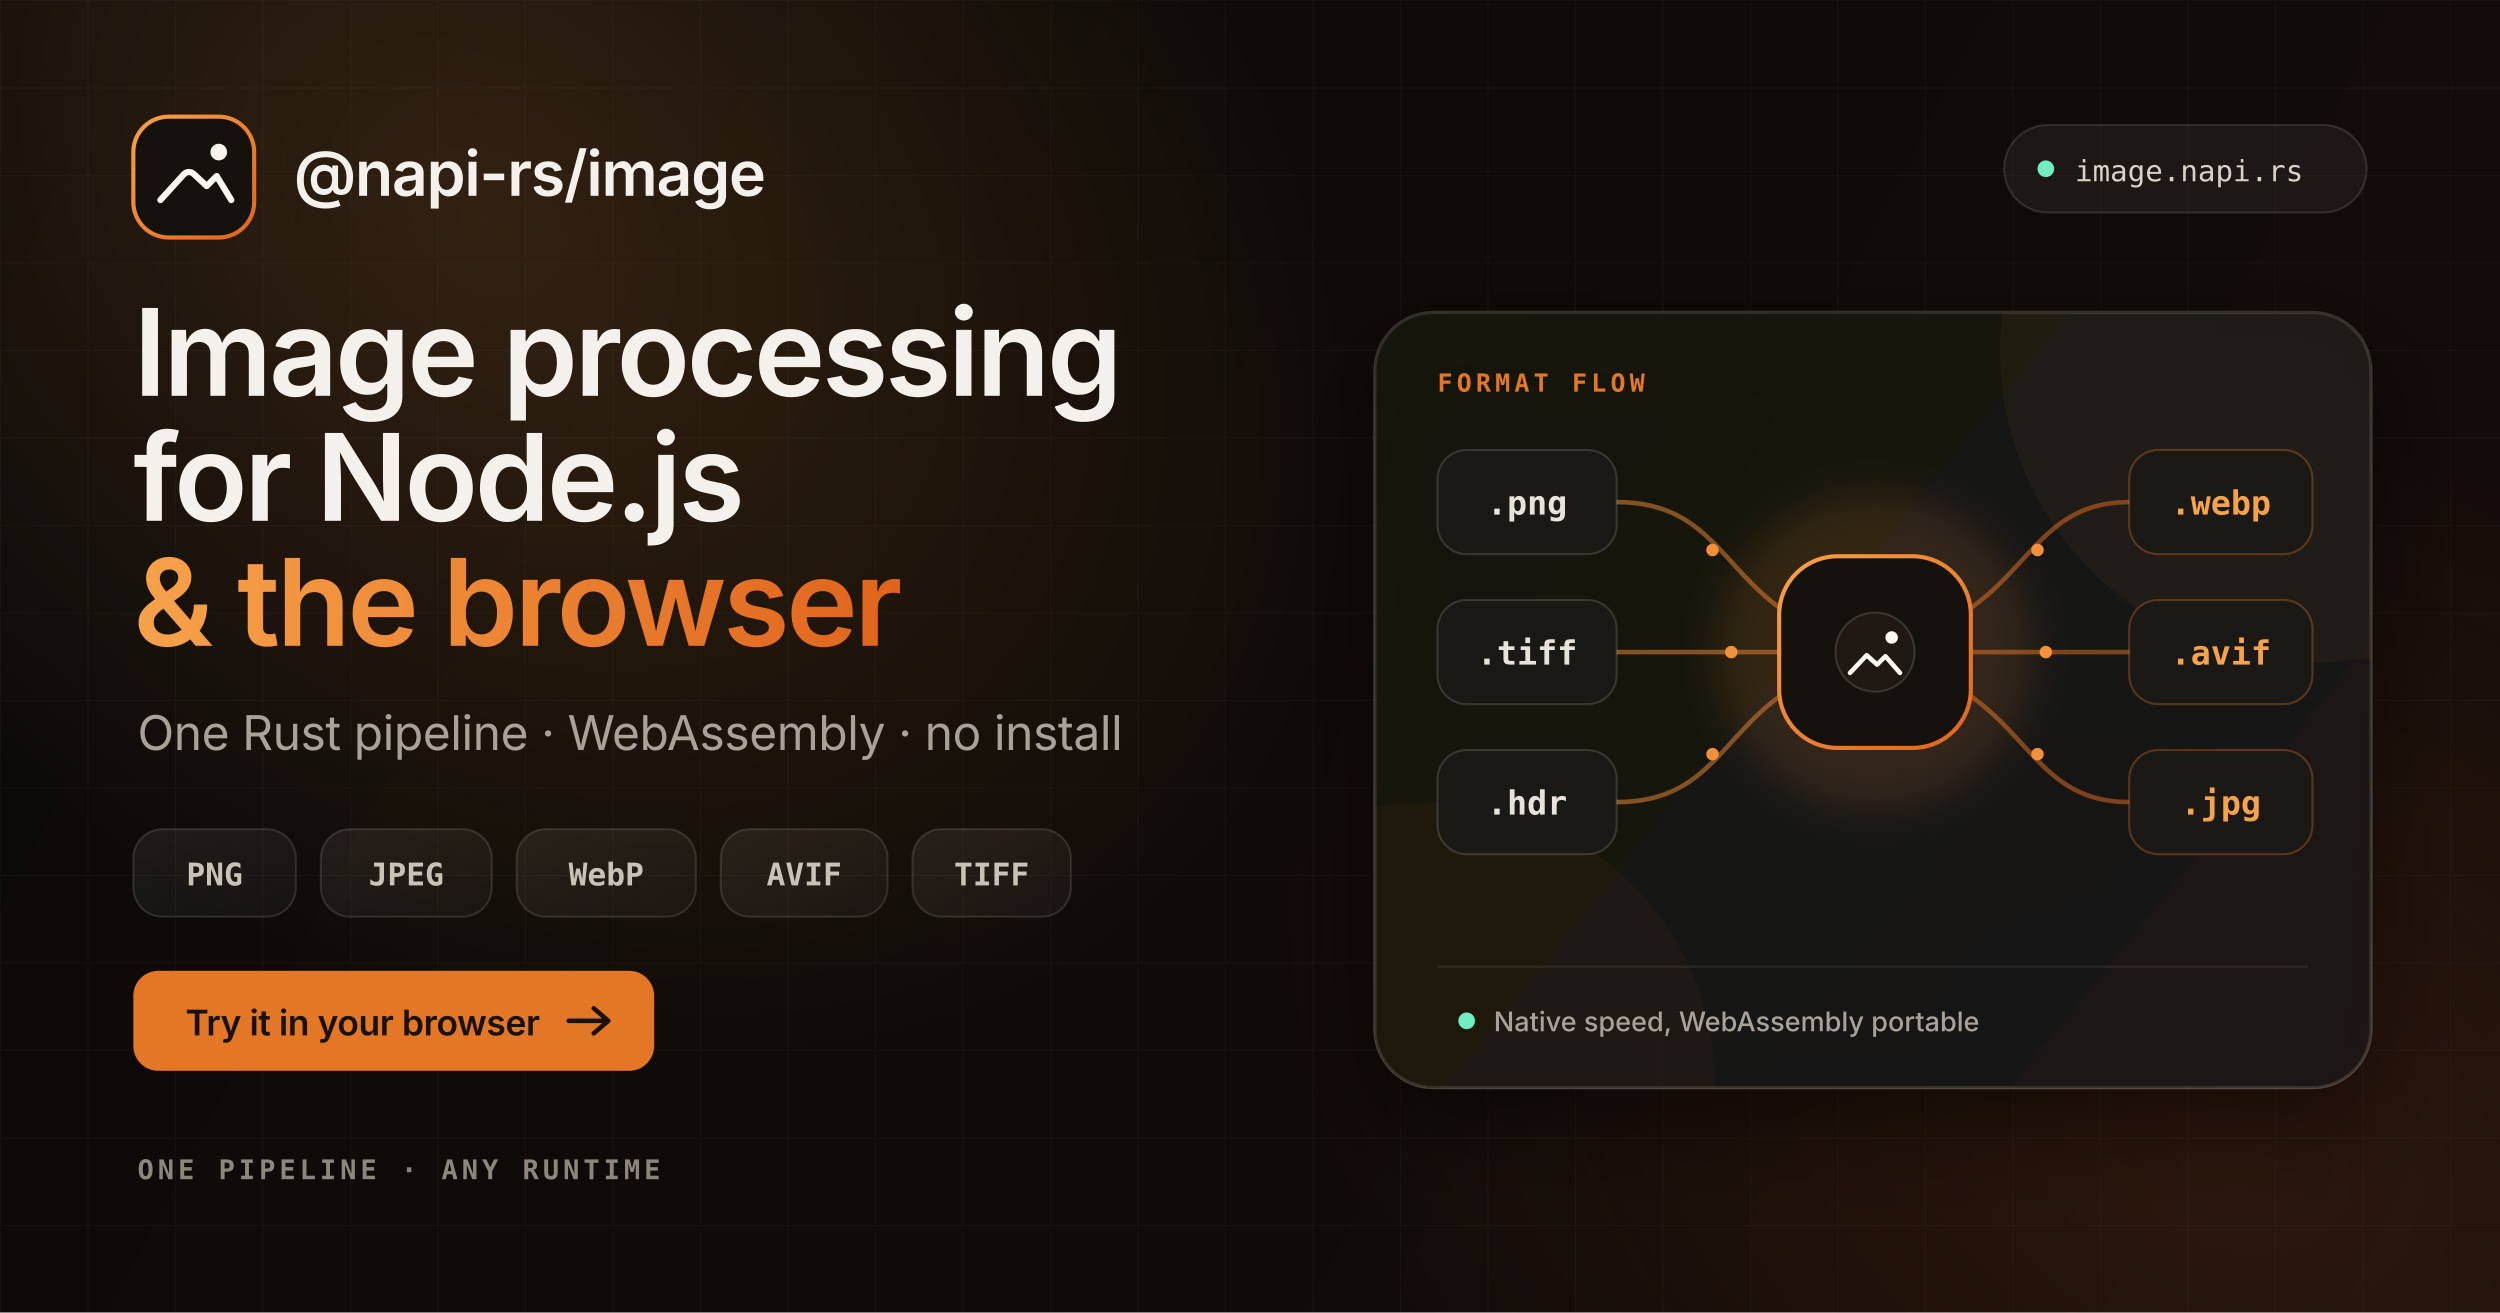
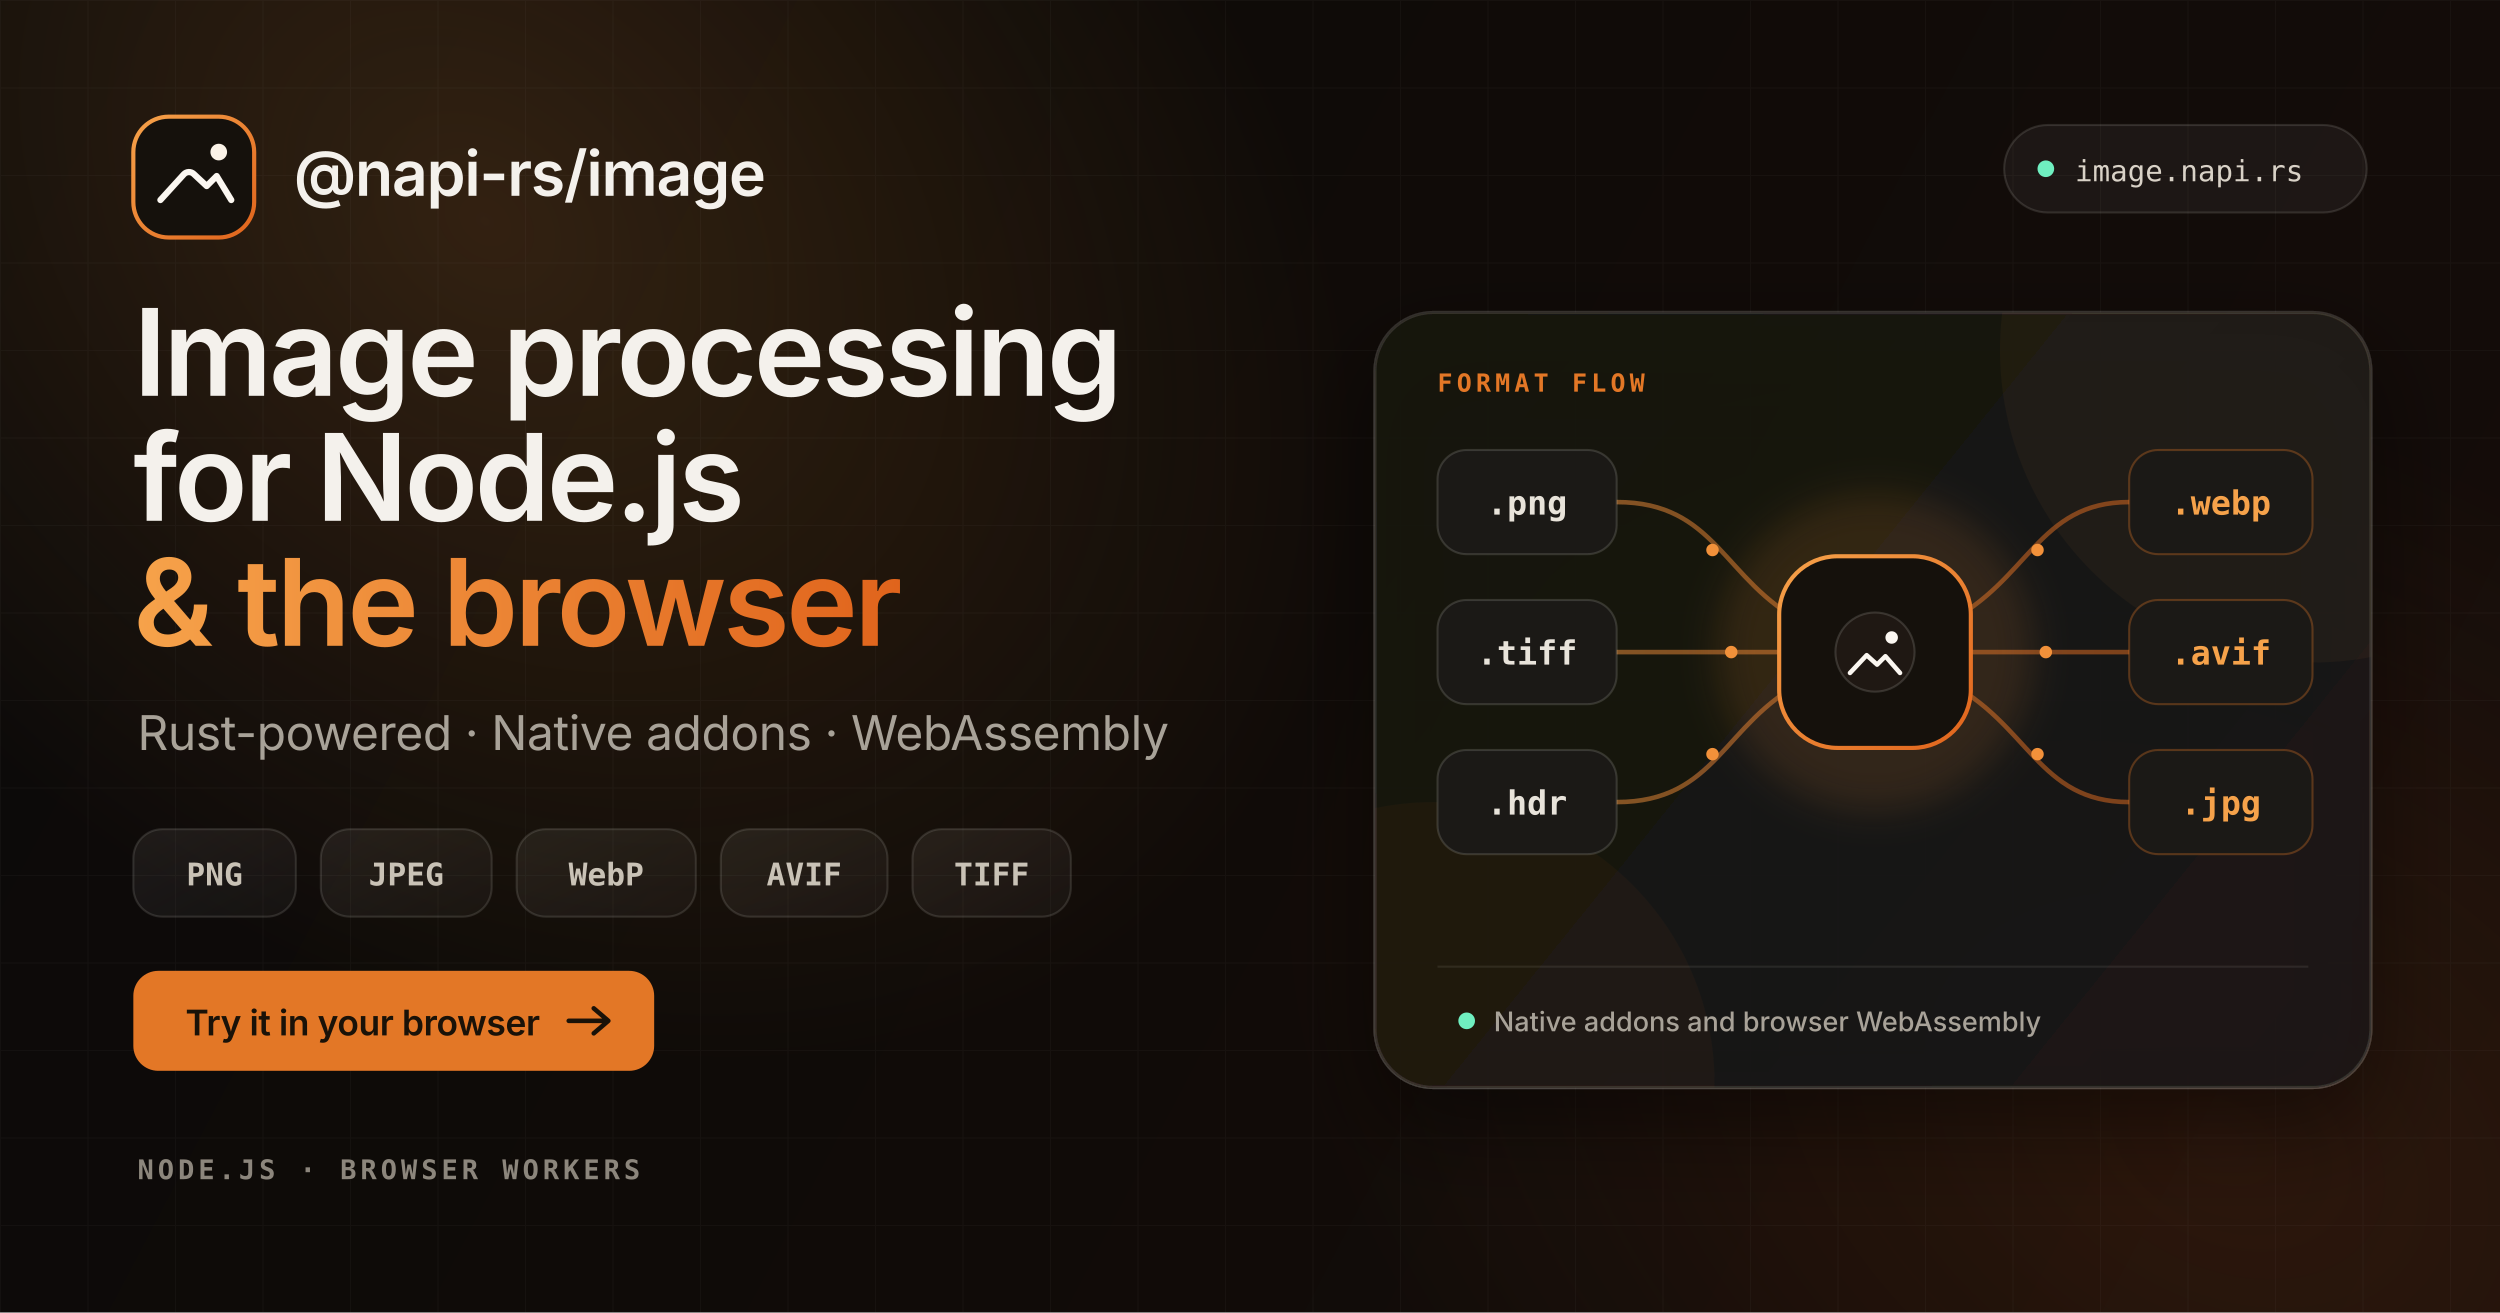
<svg xmlns="http://www.w3.org/2000/svg" width="1200" height="630" viewBox="0 0 1200 630" role="img" aria-labelledby="title desc">
  <defs>
    <linearGradient id="bg" x1="0" y1="0" x2="1200" y2="630" gradientUnits="userSpaceOnUse">
      <stop offset="0" stop-color="#0b0a09" />
      <stop offset="0.5" stop-color="#100b08" />
      <stop offset="1" stop-color="#150d0a" />
    </linearGradient>
    <radialGradient id="glowAmber" cx="0" cy="0" r="1" gradientTransform="translate(232 104) rotate(42) scale(470 350)" gradientUnits="userSpaceOnUse">
      <stop stop-color="#F89A3C" stop-opacity="0.16" />
      <stop offset="1" stop-color="#F89A3C" stop-opacity="0" />
    </radialGradient>
    <radialGradient id="glowRust" cx="0" cy="0" r="1" gradientTransform="translate(1064 548) rotate(-150) scale(486 340)" gradientUnits="userSpaceOnUse">
      <stop stop-color="#C2571A" stop-opacity="0.14" />
      <stop offset="1" stop-color="#C2571A" stop-opacity="0" />
    </radialGradient>
    <linearGradient id="accentWarm" x1="0" y1="0" x2="1" y2="1">
      <stop offset="0" stop-color="#F6A24A" />
      <stop offset="1" stop-color="#E0641C" />
    </linearGradient>
    <linearGradient id="accentWarmH" x1="0" y1="0" x2="1" y2="0">
      <stop offset="0" stop-color="#F6A24A" />
      <stop offset="1" stop-color="#E0641C" />
    </linearGradient>
    <linearGradient id="flowGrad" x1="690" y1="313" x2="1110" y2="313" gradientUnits="userSpaceOnUse">
      <stop offset="0" stop-color="#F6A24A" />
      <stop offset="0.5" stop-color="#EB7A2A" />
      <stop offset="1" stop-color="#E0641C" />
    </linearGradient>
    <linearGradient id="panel" x1="680" y1="154" x2="1138" y2="524" gradientUnits="userSpaceOnUse">
      <stop stop-color="#16140f" stop-opacity="0.94" />
      <stop offset="1" stop-color="#1b1916" stop-opacity="0.9" />
    </linearGradient>
    <linearGradient id="pill" x1="0" y1="0" x2="1" y2="1">
      <stop stop-color="#FFFAF5" stop-opacity="0.07" />
      <stop offset="1" stop-color="#FFFAF5" stop-opacity="0.03" />
    </linearGradient>
    <pattern id="grid" width="42" height="42" patternUnits="userSpaceOnUse">
      <path d="M42 0H0V42" fill="none" stroke="#FFFAF5" stroke-opacity="0.03" />
    </pattern>
    <filter id="shadow" x="-30%" y="-30%" width="160%" height="160%">
      <feDropShadow dx="0" dy="18" stdDeviation="22" flood-color="#040301" flood-opacity="0.5" />
    </filter>
    <filter id="softGlow" x="-100%" y="-100%" width="300%" height="300%">
      <feGaussianBlur stdDeviation="9" />
    </filter>
    <clipPath id="panelClip">
      <rect x="660" y="150" width="478" height="372" rx="28" />
    </clipPath>
  </defs>
  <rect width="1200" height="630" fill="url(#bg)" />
  <rect width="1200" height="630" fill="url(#glowAmber)" />
  <rect width="1200" height="630" fill="url(#glowRust)" />
  <rect width="1200" height="630" fill="url(#grid)" />
  <g transform="translate(64 56)">
    <rect x="0" y="0" width="58" height="58" rx="17" fill="#15110c" stroke="url(#accentWarm)" stroke-width="2" />
    <circle cx="41" cy="17" r="4" fill="#FBF3E8" />
    <path d="M13 40L24.2 27.7C25.5 26.3 27.6 26.2 29 27.5L35.2 33.3L40 28.5L47 40" fill="none" stroke="#FBF7F1" stroke-width="3" stroke-linecap="round" stroke-linejoin="round" />
    <text x="77" y="38" fill="#F4F1EC" font-family="'Space Grotesk', Inter, Arial, sans-serif" font-size="30" font-weight="600" letter-spacing="-0.6">@napi-rs/image</text>
  </g>
  <g transform="translate(962 60)">
    <rect width="174" height="42" rx="21" fill="#FFFAF5" fill-opacity="0.05" stroke="#FFFAF5" stroke-opacity="0.12" />
    <circle cx="20" cy="21" r="4" fill="#6FEFC0" />
    <text x="34" y="27" fill="#D9D2C7" font-family="'JetBrains Mono', ui-monospace, monospace" font-size="14" font-weight="500">image.napi.rs</text>
  </g>
  <text x="64" y="190" fill="#F4F1EC" font-family="'Space Grotesk', Inter, Arial, sans-serif" font-size="58" font-weight="600" letter-spacing="-1.6">Image processing</text>
  <text x="64" y="250" fill="#F4F1EC" font-family="'Space Grotesk', Inter, Arial, sans-serif" font-size="58" font-weight="600" letter-spacing="-1.6">for Node.js</text>
  <text x="64" y="310" fill="url(#accentWarmH)" font-family="'Space Grotesk', Inter, Arial, sans-serif" font-size="58" font-weight="600" letter-spacing="-1.6">&amp; the browser</text>
-   <text x="66" y="360" fill="#A8A298" font-family="Inter, Arial, sans-serif" font-size="23" font-weight="430" letter-spacing="-0.2">One Rust pipeline · WebAssembly · no install</text>
+   <text x="66" y="360" fill="#A8A298" font-family="Inter, Arial, sans-serif" font-size="23" font-weight="430" letter-spacing="-0.2">Rust-powered · Native addons · WebAssembly</text>
  <g transform="translate(64 398)" font-family="'JetBrains Mono', ui-monospace, monospace" font-size="15" font-weight="600">
    <g>
      <rect width="78" height="42" rx="14" fill="url(#pill)" stroke="#FFFAF5" stroke-opacity="0.12" />
      <text x="39" y="27" text-anchor="middle" fill="#C9C2B6">PNG</text>
    </g>
    <g transform="translate(90 0)">
      <rect width="82" height="42" rx="14" fill="url(#pill)" stroke="#FFFAF5" stroke-opacity="0.12" />
      <text x="41" y="27" text-anchor="middle" fill="#C9C2B6">JPEG</text>
    </g>
    <g transform="translate(184 0)">
      <rect width="86" height="42" rx="14" fill="url(#pill)" stroke="#FFFAF5" stroke-opacity="0.12" />
      <text x="43" y="27" text-anchor="middle" fill="#C9C2B6">WebP</text>
    </g>
    <g transform="translate(282 0)">
      <rect width="80" height="42" rx="14" fill="url(#pill)" stroke="#FFFAF5" stroke-opacity="0.12" />
      <text x="40" y="27" text-anchor="middle" fill="#C9C2B6">AVIF</text>
    </g>
    <g transform="translate(374 0)">
      <rect width="76" height="42" rx="14" fill="url(#pill)" stroke="#FFFAF5" stroke-opacity="0.12" />
      <text x="38" y="27" text-anchor="middle" fill="#C9C2B6">TIFF</text>
    </g>
  </g>
  <g transform="translate(64 466)">
    <rect width="250" height="48" rx="12" fill="#E37726" />
    <text x="25" y="31" fill="#1a1208" font-family="Inter, Arial, sans-serif" font-size="17" font-weight="600" letter-spacing="-0.2">Try it in your browser</text>
    <path d="M209 24L227 24M221 18L228 24L221 30" fill="none" stroke="#1a1208" stroke-width="2.2" stroke-linecap="round" stroke-linejoin="round" />
  </g>
-   <text x="66" y="566" fill="#8c867c" font-family="'JetBrains Mono', ui-monospace, monospace" font-size="13" font-weight="600" letter-spacing="1.9">ONE PIPELINE · ANY RUNTIME</text>
+   <text x="66" y="566" fill="#8c867c" font-family="'JetBrains Mono', ui-monospace, monospace" font-size="13" font-weight="600" letter-spacing="1.9">NODE.JS · BROWSER WORKERS</text>
  <g filter="url(#shadow)">
    <rect x="660" y="150" width="478" height="372" rx="28" fill="url(#panel)" stroke="#FFFAF5" stroke-opacity="0.12" stroke-width="1.5" />
  </g>
  <g clip-path="url(#panelClip)">
    <circle cx="1110" cy="168" r="150" fill="#F2913A" opacity="0.05" />
    <circle cx="688" cy="520" r="135" fill="#E0641C" opacity="0.045" />
  </g>
  <text x="690" y="188" fill="#E37726" font-family="'JetBrains Mono', ui-monospace, monospace" font-size="12" font-weight="700" letter-spacing="2">FORMAT FLOW</text>
  <g fill="none" stroke="url(#flowGrad)" stroke-linecap="round" stroke-width="2.2" stroke-opacity="0.5">
    <path d="M776 241 C824 241, 827 279, 866 299" />
    <path d="M776 313 C824 313, 832 313, 866 313" />
    <path d="M776 385 C824 385, 827 347, 866 327" />
    <path d="M934 299 C974 279, 978 241, 1022 241" />
    <path d="M934 313 C974 313, 984 313, 1022 313" />
    <path d="M934 327 C974 347, 978 385, 1022 385" />
  </g>
  <g fill="#F2913A">
    <circle cx="822" cy="264" r="3" />
    <circle cx="831" cy="313" r="3" />
    <circle cx="822" cy="362" r="3" />
    <circle cx="978" cy="264" r="3" />
    <circle cx="982" cy="313" r="3" />
    <circle cx="978" cy="362" r="3" />
  </g>
  <g font-family="'JetBrains Mono', ui-monospace, monospace" font-size="16" font-weight="600">
    <g>
      <rect x="690" y="216" width="86" height="50" rx="14" fill="#1b1916" stroke="#FFFAF5" stroke-opacity="0.14" />
      <text x="733" y="247" text-anchor="middle" fill="#E8E3DA">.png</text>
    </g>
    <g>
      <rect x="690" y="288" width="86" height="50" rx="14" fill="#1b1916" stroke="#FFFAF5" stroke-opacity="0.14" />
      <text x="733" y="319" text-anchor="middle" fill="#E8E3DA">.tiff</text>
    </g>
    <g>
      <rect x="690" y="360" width="86" height="50" rx="14" fill="#1b1916" stroke="#FFFAF5" stroke-opacity="0.14" />
      <text x="733" y="391" text-anchor="middle" fill="#E8E3DA">.hdr</text>
    </g>
  </g>
  <circle cx="900" cy="313" r="76" fill="#F2913A" opacity="0.13" filter="url(#softGlow)" />
  <rect x="854" y="267" width="92" height="92" rx="28" fill="#15110c" stroke="url(#accentWarm)" stroke-width="2" />
  <circle cx="900" cy="313" r="19" fill="#1f1813" stroke="#FFFAF5" stroke-opacity="0.14" />
  <circle cx="908" cy="306" r="3" fill="#FBF7F1" />
  <path d="M888 323L896 314.5L901 319L905 315L912 323" fill="none" stroke="#FBF7F1" stroke-width="2.2" stroke-linecap="round" stroke-linejoin="round" />
  <g font-family="'JetBrains Mono', ui-monospace, monospace" font-size="16" font-weight="600">
    <g>
      <rect x="1022" y="216" width="88" height="50" rx="14" fill="#1b1916" stroke="#E37726" stroke-opacity="0.32" />
      <text x="1066" y="247" text-anchor="middle" fill="#F6A24A">.webp</text>
    </g>
    <g>
      <rect x="1022" y="288" width="88" height="50" rx="14" fill="#1b1916" stroke="#E37726" stroke-opacity="0.32" />
      <text x="1066" y="319" text-anchor="middle" fill="#F6A24A">.avif</text>
    </g>
    <g>
      <rect x="1022" y="360" width="88" height="50" rx="14" fill="#1b1916" stroke="#E37726" stroke-opacity="0.32" />
      <text x="1066" y="391" text-anchor="middle" fill="#F6A24A">.jpg</text>
    </g>
  </g>
  <line x1="690" y1="464" x2="1108" y2="464" stroke="#FFFAF5" stroke-opacity="0.08" />
  <circle cx="704" cy="490" r="4" fill="#6FEFC0" />
-   <text x="717" y="495" fill="#A8A298" font-family="Inter, Arial, sans-serif" font-size="13" font-weight="500">Native speed, WebAssembly portable</text>
+   <text x="717" y="495" fill="#A8A298" font-family="Inter, Arial, sans-serif" font-size="13" font-weight="500">Native addons and browser WebAssembly</text>
</svg>
